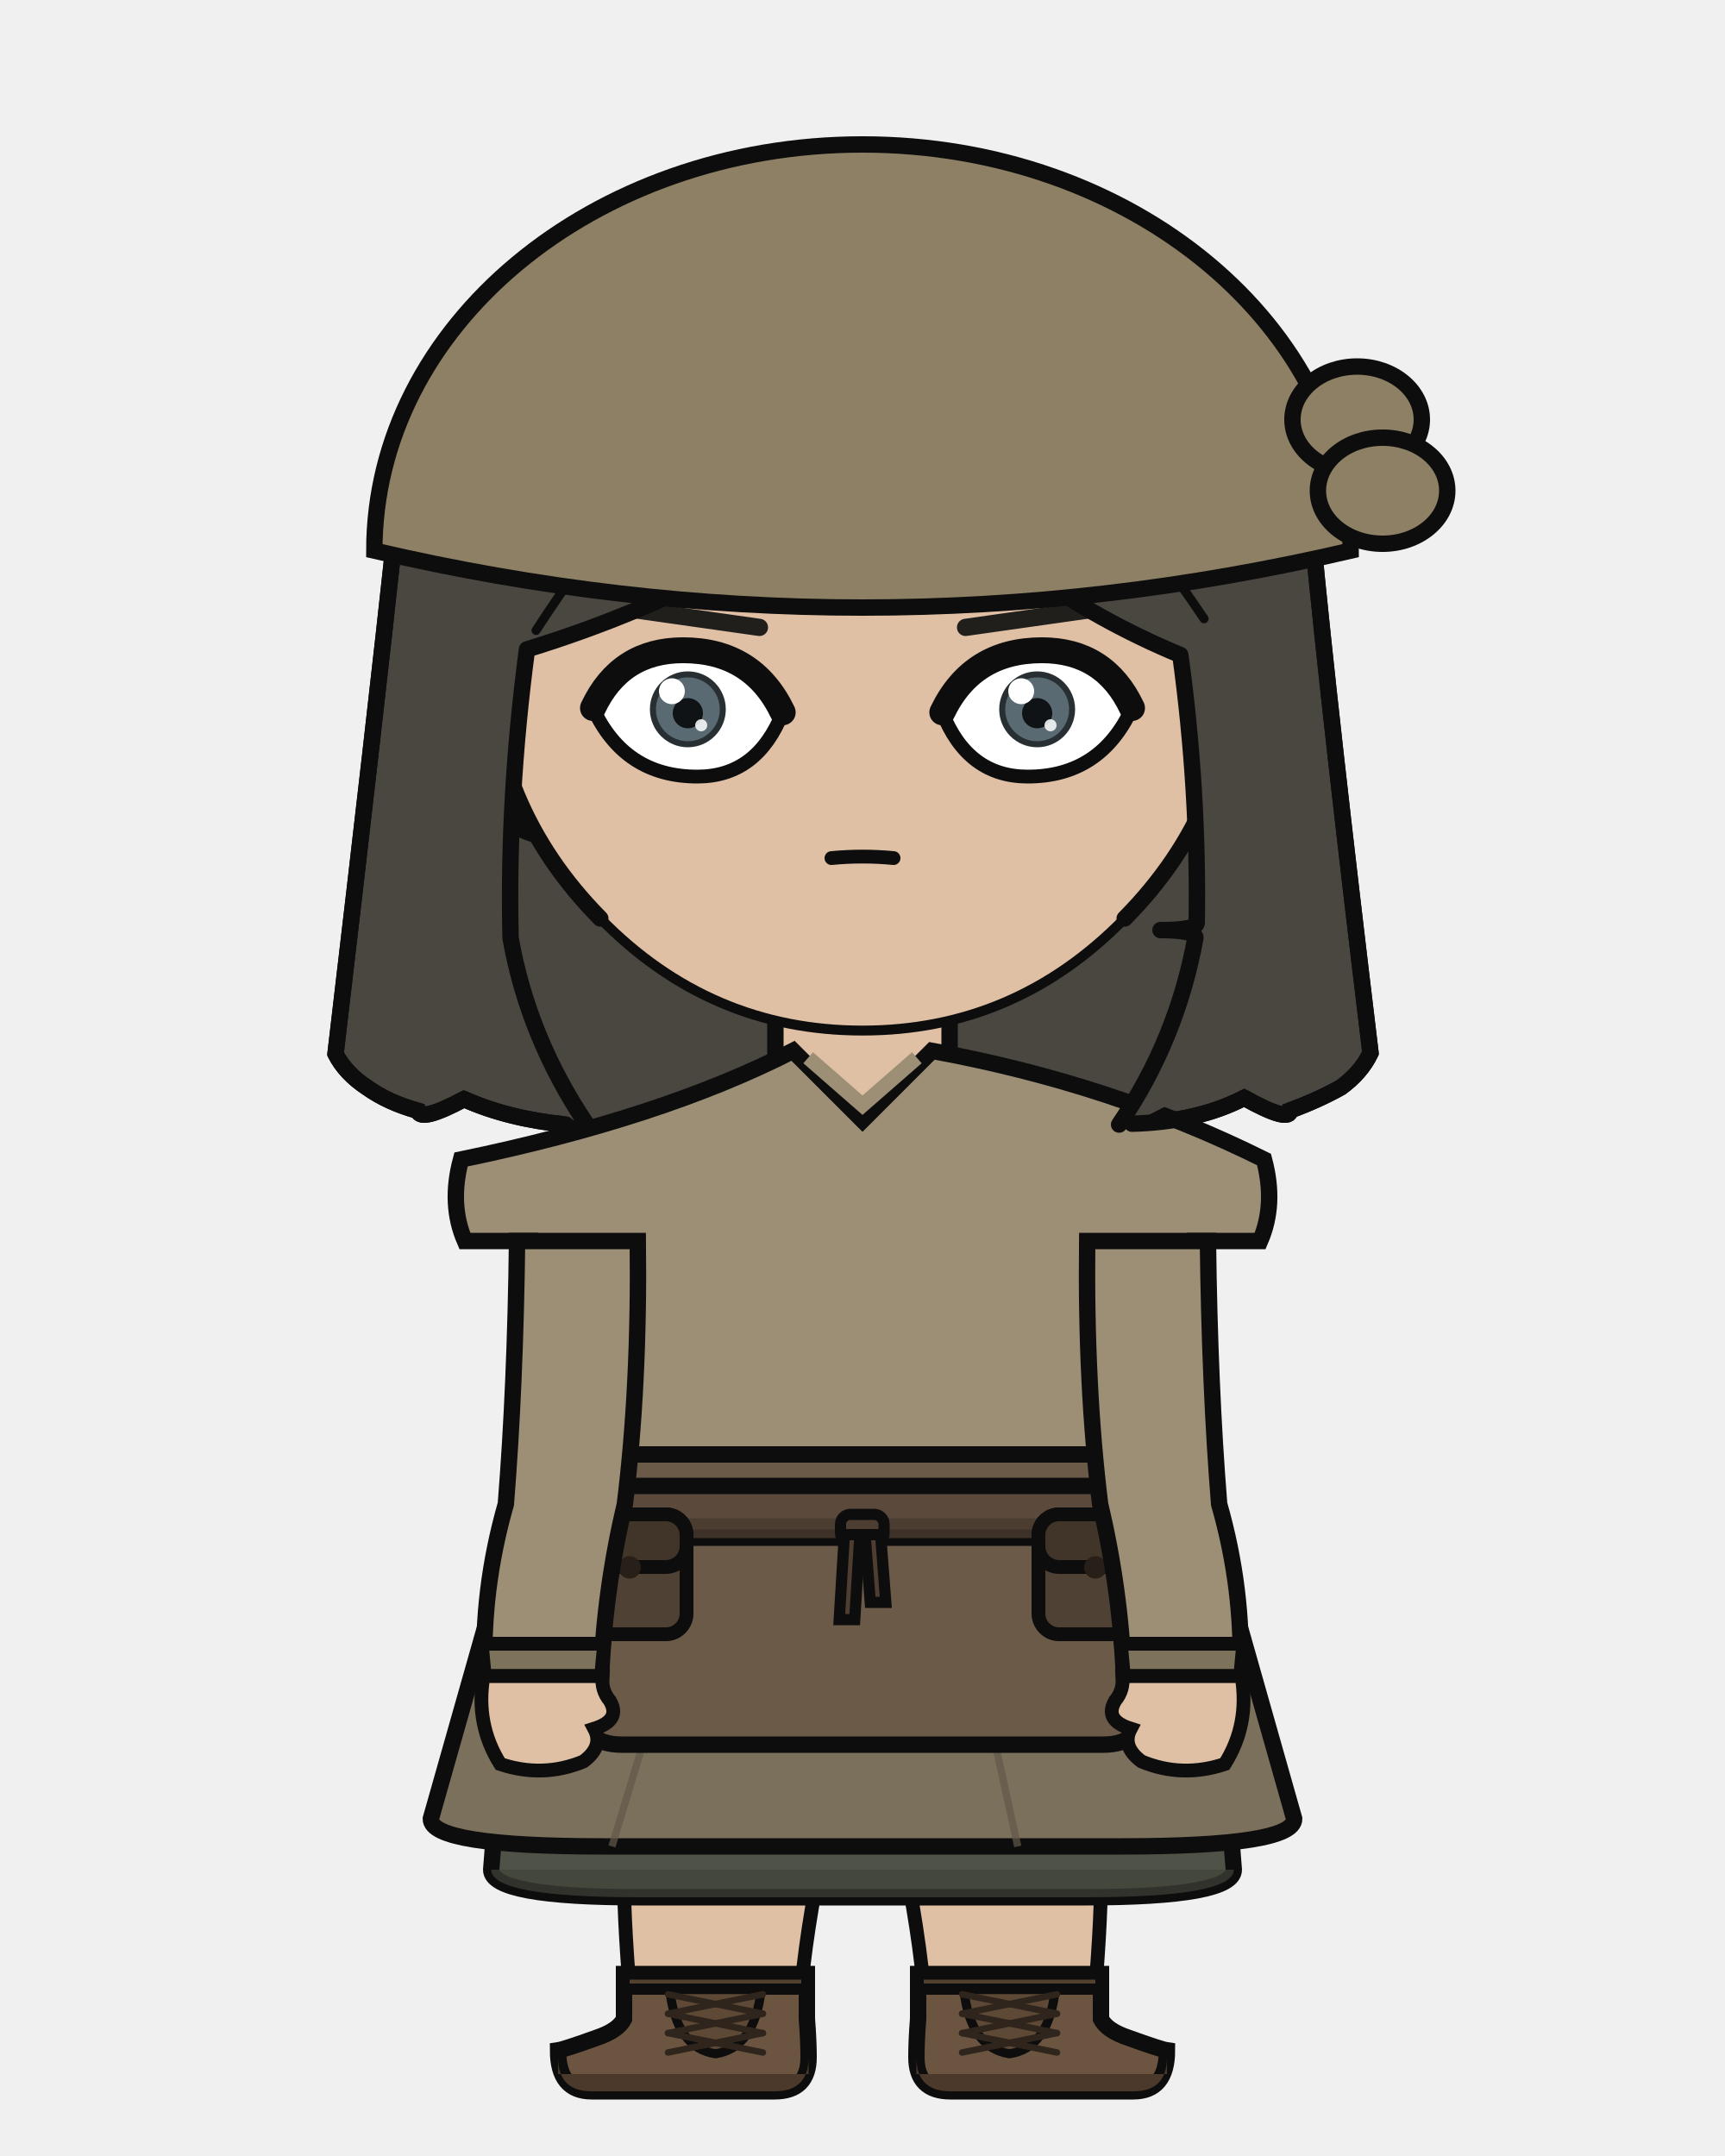
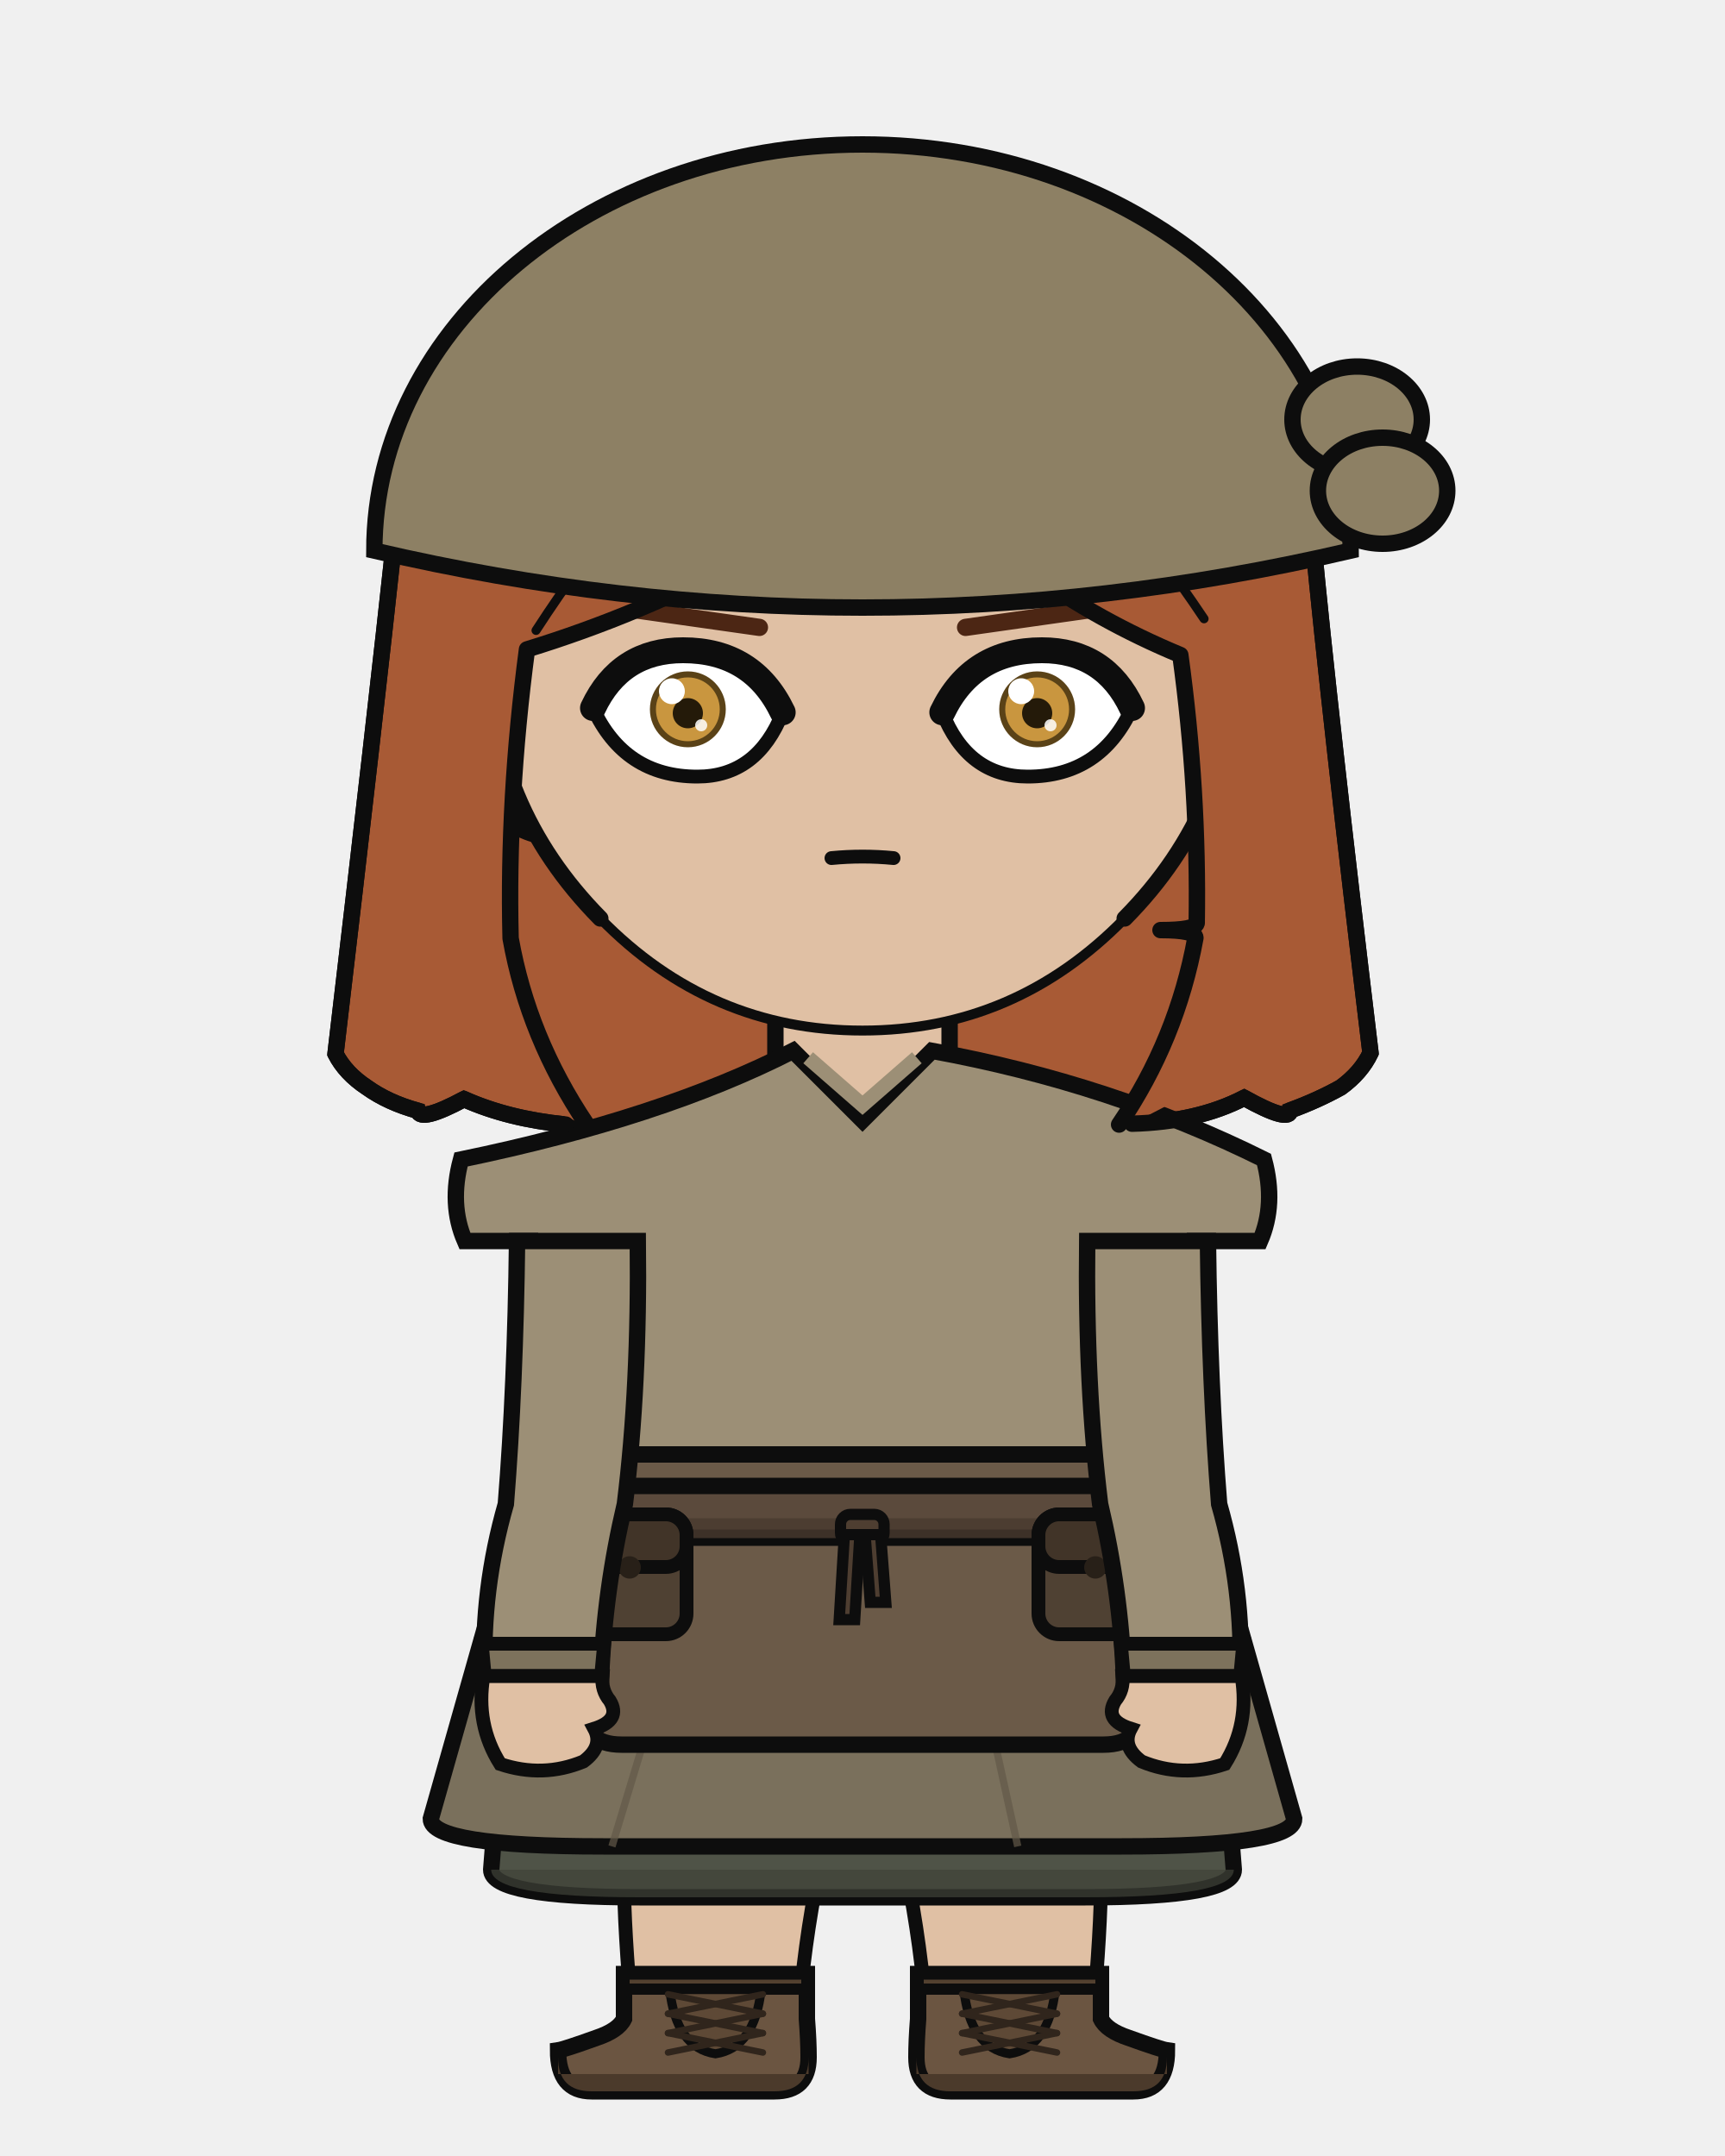
<svg xmlns="http://www.w3.org/2000/svg" width="400" height="500" viewBox="0 0 400 500">
  <defs>
    <clipPath id="hair-front">
      <path d="M 136.0 260.7 Q 122.5 240.6 118.4 217.6 Q 117.6 185.4 122.2 150.6 Q 148.3 142.6 172.3 129.7 Q 192.7 117.3 209.1 98.9 Q 220.9 118.5 238.7 132.5 Q 254.9 144.1 273.7 151.9 Q 278.0 183.2 277.5 214.1 Q 277.1 215.7 269.1 215.7 Q 277.2 215.7 277.2 217.5 Q 272.9 241.1 259.5 260.8 Q 261.0 260.7 262.5 260.6 Q 273.8 254.7 284.1 249.4 Q 294.1 255.0 294.2 252.1 Q 300.2 249.9 305.3 247.1 Q 309.9 243.9 311.9 239.5 Q 302.8 164.0 299.2 125.8 Q 294.3 106.7 283.8 89.7 Q 273.4 74.7 258.6 63.6 Q 246.5 55.2 232.3 51.3 Q 211.7 47.8 190.9 46.0 Q 171.4 46.7 153.1 54.4 Q 139.7 61.1 128.3 70.9 Q 116.6 81.9 108.5 95.6 Q 101.1 109.6 97.0 124.9 Q 92.7 164.7 84.0 239.7 Q 86.1 244.0 90.8 247.2 Q 95.5 250.4 102.1 252.3 Q 102.6 254.8 112.2 249.7 Q 133.6 260.7 136.0 260.7 Z" />
    </clipPath>
  </defs>
-   <path d="M 131.2 260.8 Q 117.9 259.5 107.6 254.9 Q 97.5 260.3 96.9 257.6 Q 90.0 255.7 85.1 252.2 Q 80.1 248.9 77.8 244.4 Q 87.1 165.5 91.6 123.6 Q 95.9 107.5 103.7 92.8 Q 112.3 78.3 124.5 66.7 Q 136.5 56.4 150.6 49.4 Q 169.9 41.3 190.4 40.5 Q 212.3 42.4 234.0 46.1 Q 248.9 50.2 261.7 59.1 Q 277.3 70.8 288.2 86.5 Q 299.3 104.4 304.4 124.5 Q 308.2 164.7 317.8 244.2 Q 315.6 248.8 310.9 252.2 Q 305.5 255.2 299.2 257.5 Q 299.1 260.5 288.5 254.6 Q 277.7 260.2 262.5 260.6 Q 196.8 274.9 131.2 260.8 Z" fill="#4a4640" />
+   <path d="M 131.2 260.8 Q 117.9 259.5 107.6 254.9 Q 97.5 260.3 96.9 257.6 Q 90.0 255.7 85.1 252.2 Q 80.1 248.9 77.8 244.4 Q 87.1 165.5 91.6 123.6 Q 95.9 107.5 103.7 92.8 Q 112.3 78.3 124.5 66.7 Q 136.5 56.4 150.6 49.4 Q 169.9 41.3 190.4 40.5 Q 212.3 42.4 234.0 46.1 Q 248.9 50.2 261.7 59.1 Q 277.3 70.8 288.2 86.5 Q 299.3 104.4 304.4 124.5 Q 308.2 164.7 317.8 244.2 Q 315.6 248.8 310.9 252.2 Q 305.5 255.2 299.2 257.5 Q 299.1 260.5 288.5 254.6 Q 277.7 260.2 262.5 260.6 Q 196.8 274.9 131.2 260.8 Z" fill="#a85a35" />
  <path d="M 131.2 260.8 Q 117.9 259.5 107.6 254.9 Q 97.5 260.3 96.9 257.6 Q 90.0 255.7 85.1 252.2 Q 80.1 248.9 77.8 244.4 Q 87.1 165.5 91.6 123.6 Q 95.9 107.5 103.7 92.8 Q 112.3 78.3 124.5 66.7 Q 136.5 56.4 150.6 49.4 Q 169.9 41.3 190.4 40.5 Q 212.3 42.4 234.0 46.1 Q 248.9 50.2 261.7 59.1 Q 277.3 70.8 288.2 86.5 Q 299.3 104.4 304.4 124.5 Q 308.2 164.7 317.8 244.2 Q 315.6 248.8 310.9 252.2 Q 305.5 255.2 299.2 257.5 Q 299.1 260.5 288.5 254.6 Q 277.7 260.2 262.5 260.6 Q 196.8 274.9 131.2 260.8 Z" fill="none" stroke="#0d0d0d" stroke-width="3.8" stroke-linecap="round" stroke-linejoin="round" />
  <rect x="179.8" y="225.4" width="40.3" height="40.5" rx="14.1" fill="#e0c0a4" />
  <line x1="179.8" y1="225.4" x2="179.8" y2="265.9" stroke="#0d0d0d" stroke-width="3.8" />
  <line x1="220.2" y1="225.4" x2="220.2" y2="265.9" stroke="#0d0d0d" stroke-width="3.8" />
  <path d="M 144.5 377.5 L 255.5 377.5 Q 255.5 418.2 255.3 435.7 Q 255.3 447.1 253.4 468.2 L 214.8 468.2 Q 212.7 435.7 200.0 393.8 Q 187.3 435.7 185.2 468.2 L 146.6 468.2 Q 144.7 447.1 144.7 435.7 Q 144.5 418.2 144.5 377.5 Z" fill="#e0c0a4" stroke="#0d0d0d" stroke-width="3.2" stroke-linejoin="round" />
  <path d="M 144.5 377.5 L 255.5 377.5 L 245.5 400.4 Q 200.0 403.0 154.5 400.4 Z" fill="#e8e4dc" stroke="#0d0d0d" stroke-width="3.2" stroke-linejoin="round" />
  <path d="M 187.1 457.8 L 187.1 468.2 Q 187.5 473.3 187.5 477.1 Q 187.5 485.0 179.6 485.0 L 137.2 485.0 Q 129.4 485.0 129.4 475.5 Q 130.8 475.3 138.3 472.6 Q 143.4 470.9 144.7 468.2 L 144.7 457.8 Z" fill="#6b5541" stroke="#0d0d0d" stroke-width="3.8" />
  <path d="M 187.5 481.0 L 129.4 481.0 L 129.4 477.1 Q 129.4 485.0 137.2 485.0 L 179.6 485.0 Q 187.5 485.0 187.5 477.1 Z" fill="#4b3a2b" />
  <rect x="144.7" y="457.8" width="42.4" height="3.5" fill="#534130" stroke="#0d0d0d" stroke-width="2.6" />
  <path d="M 155.3 461.4 L 176.5 461.4 Q 175.0 474.9 165.9 476.3 Q 156.8 474.9 155.3 461.4 Z" fill="#5e4936" stroke="#0d0d0d" stroke-width="2.1" />
  <line x1="176.9" y1="462.5" x2="154.9" y2="467.0" stroke="#30251c" stroke-width="1.5" stroke-linecap="round" />
  <line x1="154.9" y1="462.5" x2="176.9" y2="467.0" stroke="#30251c" stroke-width="1.5" stroke-linecap="round" />
  <line x1="176.9" y1="467.0" x2="154.9" y2="471.5" stroke="#30251c" stroke-width="1.5" stroke-linecap="round" />
  <line x1="154.9" y1="467.0" x2="176.9" y2="471.5" stroke="#30251c" stroke-width="1.5" stroke-linecap="round" />
  <line x1="176.9" y1="471.5" x2="154.9" y2="476.0" stroke="#30251c" stroke-width="1.5" stroke-linecap="round" />
  <line x1="154.9" y1="471.5" x2="176.9" y2="476.0" stroke="#30251c" stroke-width="1.5" stroke-linecap="round" />
  <path d="M 212.9 457.8 L 212.9 468.2 Q 212.5 473.3 212.5 477.1 Q 212.5 485.0 220.4 485.0 L 262.8 485.0 Q 270.6 485.0 270.6 475.5 Q 269.2 475.3 261.7 472.6 Q 256.6 470.9 255.3 468.2 L 255.3 457.8 Z" fill="#6b5541" stroke="#0d0d0d" stroke-width="3.8" />
  <path d="M 212.5 481.0 L 270.6 481.0 L 270.6 477.1 Q 270.6 485.0 262.8 485.0 L 220.4 485.0 Q 212.5 485.0 212.5 477.1 Z" fill="#4b3a2b" />
  <rect x="212.9" y="457.8" width="42.4" height="3.5" fill="#534130" stroke="#0d0d0d" stroke-width="2.6" />
  <path d="M 223.5 461.4 L 244.7 461.4 Q 243.2 474.9 234.1 476.3 Q 225.0 474.9 223.5 461.4 Z" fill="#5e4936" stroke="#0d0d0d" stroke-width="2.1" />
  <line x1="245.1" y1="462.5" x2="223.1" y2="467.0" stroke="#30251c" stroke-width="1.5" stroke-linecap="round" />
  <line x1="223.1" y1="462.5" x2="245.1" y2="467.0" stroke="#30251c" stroke-width="1.5" stroke-linecap="round" />
  <line x1="245.1" y1="467.0" x2="223.1" y2="471.5" stroke="#30251c" stroke-width="1.5" stroke-linecap="round" />
  <line x1="223.1" y1="467.0" x2="245.1" y2="471.5" stroke="#30251c" stroke-width="1.5" stroke-linecap="round" />
  <line x1="245.1" y1="471.5" x2="223.1" y2="476.0" stroke="#30251c" stroke-width="1.5" stroke-linecap="round" />
  <line x1="223.1" y1="471.5" x2="245.1" y2="476.0" stroke="#30251c" stroke-width="1.5" stroke-linecap="round" />
  <path d="M 120.6 348.8 L 113.9 433.6 Q 113.9 440.0 148.3 440.0 L 251.7 440.0 Q 286.1 440.0 286.1 433.6 L 279.4 348.8 Z" fill="#4f5347" stroke="#0d0d0d" stroke-width="3.8" />
  <path d="M 113.9 433.6 L 113.9 433.6 Q 113.9 440.0 148.3 440.0 L 251.7 440.0 Q 286.1 440.0 286.1 433.6 L 286.1 433.6 Z" fill="#3f4238" opacity="0.7" />
  <path d="M 120.6 348.8 L 99.9 421.8 Q 99.9 428.2 139.9 428.2 L 260.1 428.2 Q 300.1 428.2 300.1 421.8 L 279.4 348.8 Z" fill="#7a705c" stroke="#0d0d0d" stroke-width="3.8" />
  <line x1="158.7" y1="372.6" x2="141.9" y2="428.2" stroke="#625948" stroke-width="1.7" opacity="0.7" />
  <line x1="223.8" y1="372.6" x2="236.0" y2="428.2" stroke="#625948" stroke-width="1.7" opacity="0.7" />
  <path d="M 183.9 243.7 Q 153.4 259.3 106.9 268.9 Q 104.1 279.3 107.8 287.8 L 122.9 287.8 Q 122.9 321.4 121.5 348.8 Q 113.1 364.6 113.1 377.5 L 286.9 377.5 Q 286.9 364.6 278.5 348.8 Q 277.1 321.4 277.1 287.8 L 292.2 287.8 Q 295.9 279.3 293.1 268.9 Q 257.7 251.3 216.1 243.7 L 200.0 259.8 Z" fill="#9c8f76" stroke="#0d0d0d" stroke-width="3.8" />
  <path d="M 187.4 245.3 L 200.0 256.3 L 212.6 245.3" fill="none" stroke="#9c8f76" stroke-width="3.4" />
  <path d="M 141.9 337.3 L 135.0 395.5 Q 135.0 404.6 144.1 404.6 L 255.9 404.6 Q 265.0 404.6 265.0 395.5 L 258.1 337.3 Z" fill="#6b5a48" stroke="#0d0d0d" stroke-width="3.8" />
  <rect x="119.2" y="344.6" width="161.6" height="12.0" rx="2.2" fill="#5b4a3c" stroke="#0d0d0d" stroke-width="3.8" />
  <rect x="119.2" y="352.1" width="161.6" height="4.6" rx="2.2" fill="#493a2e" opacity="0.8" />
  <rect x="194.9" y="351.2" width="10.1" height="6.6" rx="2.3" fill="#4e3e31" stroke="#0d0d0d" stroke-width="2.6" />
  <path d="M 195.8 355.9 L 199.4 355.9 L 198.2 375.6 L 194.6 375.6 Z" fill="#4e3e31" stroke="#0d0d0d" stroke-width="2.6" />
  <path d="M 200.6 355.9 L 204.2 355.9 L 205.4 371.6 L 201.8 371.6 Z" fill="#4e3e31" stroke="#0d0d0d" stroke-width="2.6" />
  <rect x="132.8" y="351.2" width="26.4" height="27.8" rx="4.8" fill="#4f4133" stroke="#0d0d0d" stroke-width="3.2" />
  <rect x="132.8" y="351.2" width="26.4" height="12.2" rx="4.8" fill="#413428" stroke="#0d0d0d" stroke-width="3.2" />
  <circle cx="146.0" cy="363.5" r="2.6" fill="#282018" />
  <rect x="240.8" y="351.2" width="26.4" height="27.8" rx="4.8" fill="#4f4133" stroke="#0d0d0d" stroke-width="3.2" />
  <rect x="240.8" y="351.2" width="26.4" height="12.2" rx="4.8" fill="#413428" stroke="#0d0d0d" stroke-width="3.2" />
  <circle cx="254.0" cy="363.5" r="2.6" fill="#282018" />
  <path d="M 147.9 287.8 L 119.9 287.8 Q 119.5 321.4 117.3 348.8 Q 111.6 368.7 112.4 388.7 L 139.4 388.7 Q 140.2 368.7 144.9 348.8 Q 148.3 321.4 147.9 287.8 Z" fill="#9c8f76" stroke="#0d0d0d" stroke-width="3.8" />
  <path d="M 111.7 381.2 L 140.1 381.2 L 139.4 388.7 L 112.4 388.7 Z" fill="#7d725c" stroke="#0d0d0d" stroke-width="3.2" />
  <path d="M 112.1 388.7 Q 110.2 399.9 116.0 409.1 Q 125.9 412.4 135.3 408.5 Q 140.0 405.0 137.8 400.9 Q 144.1 398.9 141.4 394.4 Q 139.4 392.0 139.7 388.7 Z" fill="#e0c0a4" stroke="#0d0d0d" stroke-width="3.2" />
  <path d="M 252.1 287.8 L 280.1 287.8 Q 280.5 321.4 282.7 348.8 Q 288.4 368.7 287.6 388.7 L 260.6 388.7 Q 259.8 368.7 255.1 348.8 Q 251.7 321.4 252.1 287.8 Z" fill="#9c8f76" stroke="#0d0d0d" stroke-width="3.8" />
  <path d="M 259.9 381.2 L 288.3 381.2 L 287.6 388.7 L 260.6 388.7 Z" fill="#7d725c" stroke="#0d0d0d" stroke-width="3.2" />
  <path d="M 287.9 388.7 Q 289.8 399.9 284.0 409.1 Q 274.1 412.4 264.7 408.5 Q 260.0 405.0 262.2 400.9 Q 255.9 398.9 258.6 394.4 Q 260.6 392.0 260.3 388.7 Z" fill="#e0c0a4" stroke="#0d0d0d" stroke-width="3.2" />
  <path d="M 113.1 153.2 Q 108.1 153.5 104.9 158.7 Q 102.2 164.3 104.0 173.5 Q 106.7 180.0 110.7 184.8 Q 118.2 192.2 124.7 193.7 Z" fill="#e0c0a4" />
  <path d="M 113.1 153.2 Q 108.1 153.5 104.9 158.7 Q 102.2 164.3 104.0 173.5 Q 106.7 180.0 110.7 184.8 Q 118.2 192.2 124.7 193.7" fill="none" stroke="#0d0d0d" stroke-width="3.8" stroke-linecap="round" />
  <path d="M 106.6 169.6 Q 105.6 165.1 106.4 163.5 Q 107.3 162.5 108.9 163.7 Q 110.8 166.9 112.9 170.5 Q 110.9 170.6 112.6 178.1 Q 115.4 182.8 117.1 182.8" fill="none" stroke="#0d0d0d" stroke-width="2.1" stroke-linecap="round" />
  <path d="M 286.9 153.2 Q 291.9 153.5 295.1 158.7 Q 297.8 164.3 296.0 173.5 Q 293.3 180.0 289.3 184.8 Q 281.8 192.2 275.3 193.7 Z" fill="#e0c0a4" />
  <path d="M 286.9 153.2 Q 291.9 153.5 295.1 158.7 Q 297.8 164.3 296.0 173.5 Q 293.3 180.0 289.3 184.8 Q 281.8 192.2 275.3 193.7" fill="none" stroke="#0d0d0d" stroke-width="3.8" stroke-linecap="round" />
  <path d="M 293.4 169.6 Q 294.4 165.1 293.6 163.5 Q 292.7 162.5 291.1 163.7 Q 289.2 166.9 287.1 170.5 Q 289.1 170.6 287.4 178.1 Q 284.6 182.8 282.9 182.8" fill="none" stroke="#0d0d0d" stroke-width="2.1" stroke-linecap="round" />
  <path d="M 200.0 62.6 Q 236.1 62.6 261.6 88.3 Q 287.1 114.1 286.9 150.6 Q 286.4 187.1 260.8 213.0 Q 235.4 239.0 200.0 239.0 Q 164.6 239.0 139.2 213.0 Q 113.6 187.1 113.1 150.6 Q 112.9 114.1 138.4 88.3 Q 163.9 62.6 200.0 62.6 Z" fill="#e0c0a4" />
  <path d="M 139.2 213.0 Q 113.6 187.1 113.1 150.6 Q 112.9 114.1 138.4 88.3 Q 163.9 62.6 200.0 62.6 Q 236.1 62.6 261.6 88.3 Q 287.1 114.1 286.9 150.6 Q 286.4 187.1 260.8 213.0" fill="none" stroke="#0d0d0d" stroke-width="3.8" stroke-linecap="round" />
  <path d="M 260.8 213.0 Q 235.4 239.0 200.0 239.0 Q 164.6 239.0 139.2 213.0" fill="none" stroke="#0d0d0d" stroke-width="2.3" stroke-linecap="round" />
-   <line x1="176.1" y1="145.5" x2="143.0" y2="140.8" stroke="#211f1c" stroke-width="4.0" stroke-linecap="round" />
+   <line x1="176.1" y1="145.5" x2="143.0" y2="140.8" stroke="#4c2614" stroke-width="4.0" stroke-linecap="round" />
  <defs>
    <clipPath id="eye-l">
      <path d="M 181.5 165.2 Q 174.6 150.8 158.4 150.8 Q 143.8 150.8 137.5 164.2 Q 144.8 180.1 161.7 180.1 Q 175.6 180.1 181.5 165.2 Z" />
    </clipPath>
  </defs>
  <path d="M 181.5 165.2 Q 174.6 150.8 158.4 150.8 Q 143.8 150.8 137.5 164.2 Q 144.8 180.1 161.7 180.1 Q 175.6 180.1 181.5 165.2 Z" fill="white" stroke="#0d0d0d" stroke-width="3.2" />
  <g clip-path="url(#eye-l)">
-     <circle cx="159.5" cy="164.5" r="8.8" fill="#282f33" />
-     <circle cx="159.5" cy="164.5" r="7.4" fill="#5a6a72" />
-     <circle cx="159.5" cy="165.4" r="3.5" fill="#101315" />
+     <circle cx="159.5" cy="164.5" r="8.8" fill="#5a4217" />
+     <circle cx="159.5" cy="164.5" r="7.4" fill="#c9963f" />
+     <circle cx="159.5" cy="165.4" r="3.5" fill="#241a09" />
    <circle cx="155.8" cy="160.3" r="3.0" fill="white" />
    <circle cx="162.6" cy="168.2" r="1.4" fill="white" opacity="0.85" />
  </g>
  <path d="M 181.5 165.2 Q 174.6 150.8 158.4 150.8 Q 143.8 150.8 137.5 164.2" fill="none" stroke="#0d0d0d" stroke-width="6.0" stroke-linecap="round" />
-   <line x1="223.9" y1="145.5" x2="257.0" y2="140.8" stroke="#211f1c" stroke-width="4.0" stroke-linecap="round" />
+   <line x1="223.9" y1="145.5" x2="257.0" y2="140.8" stroke="#4c2614" stroke-width="4.0" stroke-linecap="round" />
  <defs>
    <clipPath id="eye-r">
      <path d="M 218.5 165.2 Q 225.4 150.8 241.6 150.8 Q 256.2 150.8 262.5 164.2 Q 255.2 180.1 238.3 180.1 Q 224.4 180.1 218.5 165.2 Z" />
    </clipPath>
  </defs>
  <path d="M 218.5 165.2 Q 225.4 150.8 241.6 150.8 Q 256.2 150.8 262.5 164.2 Q 255.2 180.1 238.3 180.1 Q 224.4 180.1 218.5 165.2 Z" fill="white" stroke="#0d0d0d" stroke-width="3.2" />
  <g clip-path="url(#eye-r)">
-     <circle cx="240.5" cy="164.5" r="8.8" fill="#282f33" />
-     <circle cx="240.5" cy="164.5" r="7.4" fill="#5a6a72" />
-     <circle cx="240.5" cy="165.4" r="3.5" fill="#101315" />
+     <circle cx="240.5" cy="164.5" r="8.8" fill="#5a4217" />
+     <circle cx="240.5" cy="164.5" r="7.4" fill="#c9963f" />
+     <circle cx="240.5" cy="165.4" r="3.5" fill="#241a09" />
    <circle cx="236.8" cy="160.3" r="3.0" fill="white" />
    <circle cx="243.6" cy="168.2" r="1.4" fill="white" opacity="0.85" />
  </g>
  <path d="M 218.5 165.2 Q 225.4 150.8 241.6 150.8 Q 256.2 150.8 262.5 164.2" fill="none" stroke="#0d0d0d" stroke-width="6.0" stroke-linecap="round" />
  <path d="M 192.8 199.0 Q 200.0 198.3 207.2 199.0" fill="none" stroke="#0d0d0d" stroke-width="3.2" stroke-linecap="round" />
-   <path d="M 136.0 260.7 Q 122.5 240.6 118.4 217.6 Q 117.6 185.4 122.2 150.6 Q 148.3 142.6 172.3 129.7 Q 192.7 117.3 209.1 98.9 Q 220.9 118.5 238.7 132.5 Q 254.9 144.1 273.7 151.9 Q 278.0 183.2 277.5 214.1 Q 277.1 215.7 269.1 215.7 Q 277.2 215.7 277.2 217.5 Q 272.9 241.1 259.5 260.8 Q 261.0 260.7 262.5 260.6 Q 273.8 254.7 284.1 249.4 Q 294.1 255.0 294.2 252.1 Q 300.2 249.9 305.3 247.1 Q 309.9 243.9 311.9 239.5 Q 302.8 164.0 299.2 125.8 Q 294.3 106.7 283.8 89.7 Q 273.4 74.7 258.6 63.6 Q 246.5 55.2 232.3 51.3 Q 211.7 47.8 190.9 46.0 Q 171.4 46.7 153.1 54.4 Q 139.7 61.1 128.3 70.9 Q 116.6 81.9 108.5 95.6 Q 101.1 109.6 97.0 124.9 Q 92.7 164.7 84.0 239.7 Q 86.1 244.0 90.8 247.2 Q 95.5 250.4 102.1 252.3 Q 102.6 254.8 112.2 249.7 Q 133.6 260.7 136.0 260.7 Z" fill="#4a4640" />
+   <path d="M 136.0 260.7 Q 122.5 240.6 118.4 217.6 Q 117.6 185.4 122.2 150.6 Q 148.3 142.6 172.3 129.7 Q 192.7 117.3 209.1 98.9 Q 220.9 118.5 238.7 132.5 Q 254.9 144.1 273.7 151.9 Q 278.0 183.2 277.5 214.1 Q 277.1 215.7 269.1 215.7 Q 277.2 215.7 277.2 217.5 Q 272.9 241.1 259.5 260.8 Q 261.0 260.7 262.5 260.6 Q 273.8 254.7 284.1 249.4 Q 294.1 255.0 294.2 252.1 Q 300.2 249.9 305.3 247.1 Q 309.9 243.9 311.9 239.5 Q 302.8 164.0 299.2 125.8 Q 294.3 106.7 283.8 89.7 Q 273.4 74.7 258.6 63.6 Q 246.5 55.2 232.3 51.3 Q 211.7 47.8 190.9 46.0 Q 171.4 46.7 153.1 54.4 Q 139.7 61.1 128.3 70.9 Q 116.6 81.9 108.5 95.6 Q 101.1 109.6 97.0 124.9 Q 92.7 164.7 84.0 239.7 Q 86.1 244.0 90.8 247.2 Q 95.5 250.4 102.1 252.3 Q 102.6 254.8 112.2 249.7 Q 133.6 260.7 136.0 260.7 Z" fill="#a85a35" />
  <path d="M 136.0 260.7 Q 122.5 240.6 118.4 217.6 Q 117.6 185.4 122.2 150.6 Q 148.3 142.6 172.3 129.7 Q 192.7 117.3 209.1 98.9 Q 220.9 118.5 238.7 132.5 Q 254.9 144.1 273.7 151.9 Q 278.0 183.2 277.5 214.1 Q 277.1 215.7 269.1 215.7 Q 277.2 215.7 277.2 217.5 Q 272.9 241.1 259.5 260.8" fill="none" stroke="#0d0d0d" stroke-width="3.8" stroke-linecap="round" stroke-linejoin="round" />
  <path d="M 262.5 260.6 Q 277.7 260.2 288.5 254.6 Q 299.1 260.5 299.2 257.5 Q 305.5 255.2 310.9 252.2 Q 315.6 248.8 317.8 244.2 Q 308.2 164.7 304.4 124.5 Q 299.3 104.4 288.2 86.5 Q 277.3 70.8 261.7 59.1 Q 248.9 50.2 234.0 46.1" fill="none" stroke="#0d0d0d" stroke-width="3.8" stroke-linecap="round" />
  <path d="M 131.2 260.8 Q 117.9 259.5 107.6 254.9 Q 97.5 260.3 96.9 257.6 Q 90.0 255.7 85.1 252.2 Q 80.1 248.9 77.8 244.4 Q 87.1 165.5 91.6 123.6 Q 95.9 107.5 103.7 92.8 Q 112.3 78.3 124.5 66.7 Q 136.5 56.4 150.6 49.4 Q 169.9 41.3 190.4 40.5 Q 212.3 42.4 234.0 46.1" fill="none" stroke="#0d0d0d" stroke-width="3.8" stroke-linecap="round" />
  <path d="M 173.6 87.2 Q 145.4 113.6 124.3 146.2" fill="none" stroke="#0d0d0d" stroke-width="2.1" stroke-linecap="round" clip-path="url(#hair-front)" />
  <path d="M 229.9 85.5 Q 258.1 111.9 279.2 143.5" fill="none" stroke="#0d0d0d" stroke-width="2.1" stroke-linecap="round" clip-path="url(#hair-front)" />
  <path d="M 133.0 157.2 Q 127.7 196.6 130.3 236.0" fill="none" stroke="#0d0d0d" stroke-width="2.1" stroke-linecap="round" clip-path="url(#hair-front)" />
  <path d="M 267.0 157.2 Q 272.3 196.6 269.7 236.0" fill="none" stroke="#0d0d0d" stroke-width="2.1" stroke-linecap="round" clip-path="url(#hair-front)" />
  <path d="M 86.8 127.7 A 113.2 94.2 0 0 1 313.2 127.7 Q 200.0 154.1 86.8 127.7 Z" fill="#8d8064" stroke="#0d0d0d" stroke-width="3.8" />
  <ellipse cx="314.7" cy="97.3" rx="15.0" ry="12.3" fill="#8d8064" stroke="#0d0d0d" stroke-width="3.8" />
  <ellipse cx="320.6" cy="113.8" rx="15.0" ry="12.3" fill="#8d8064" stroke="#0d0d0d" stroke-width="3.8" />
</svg>
